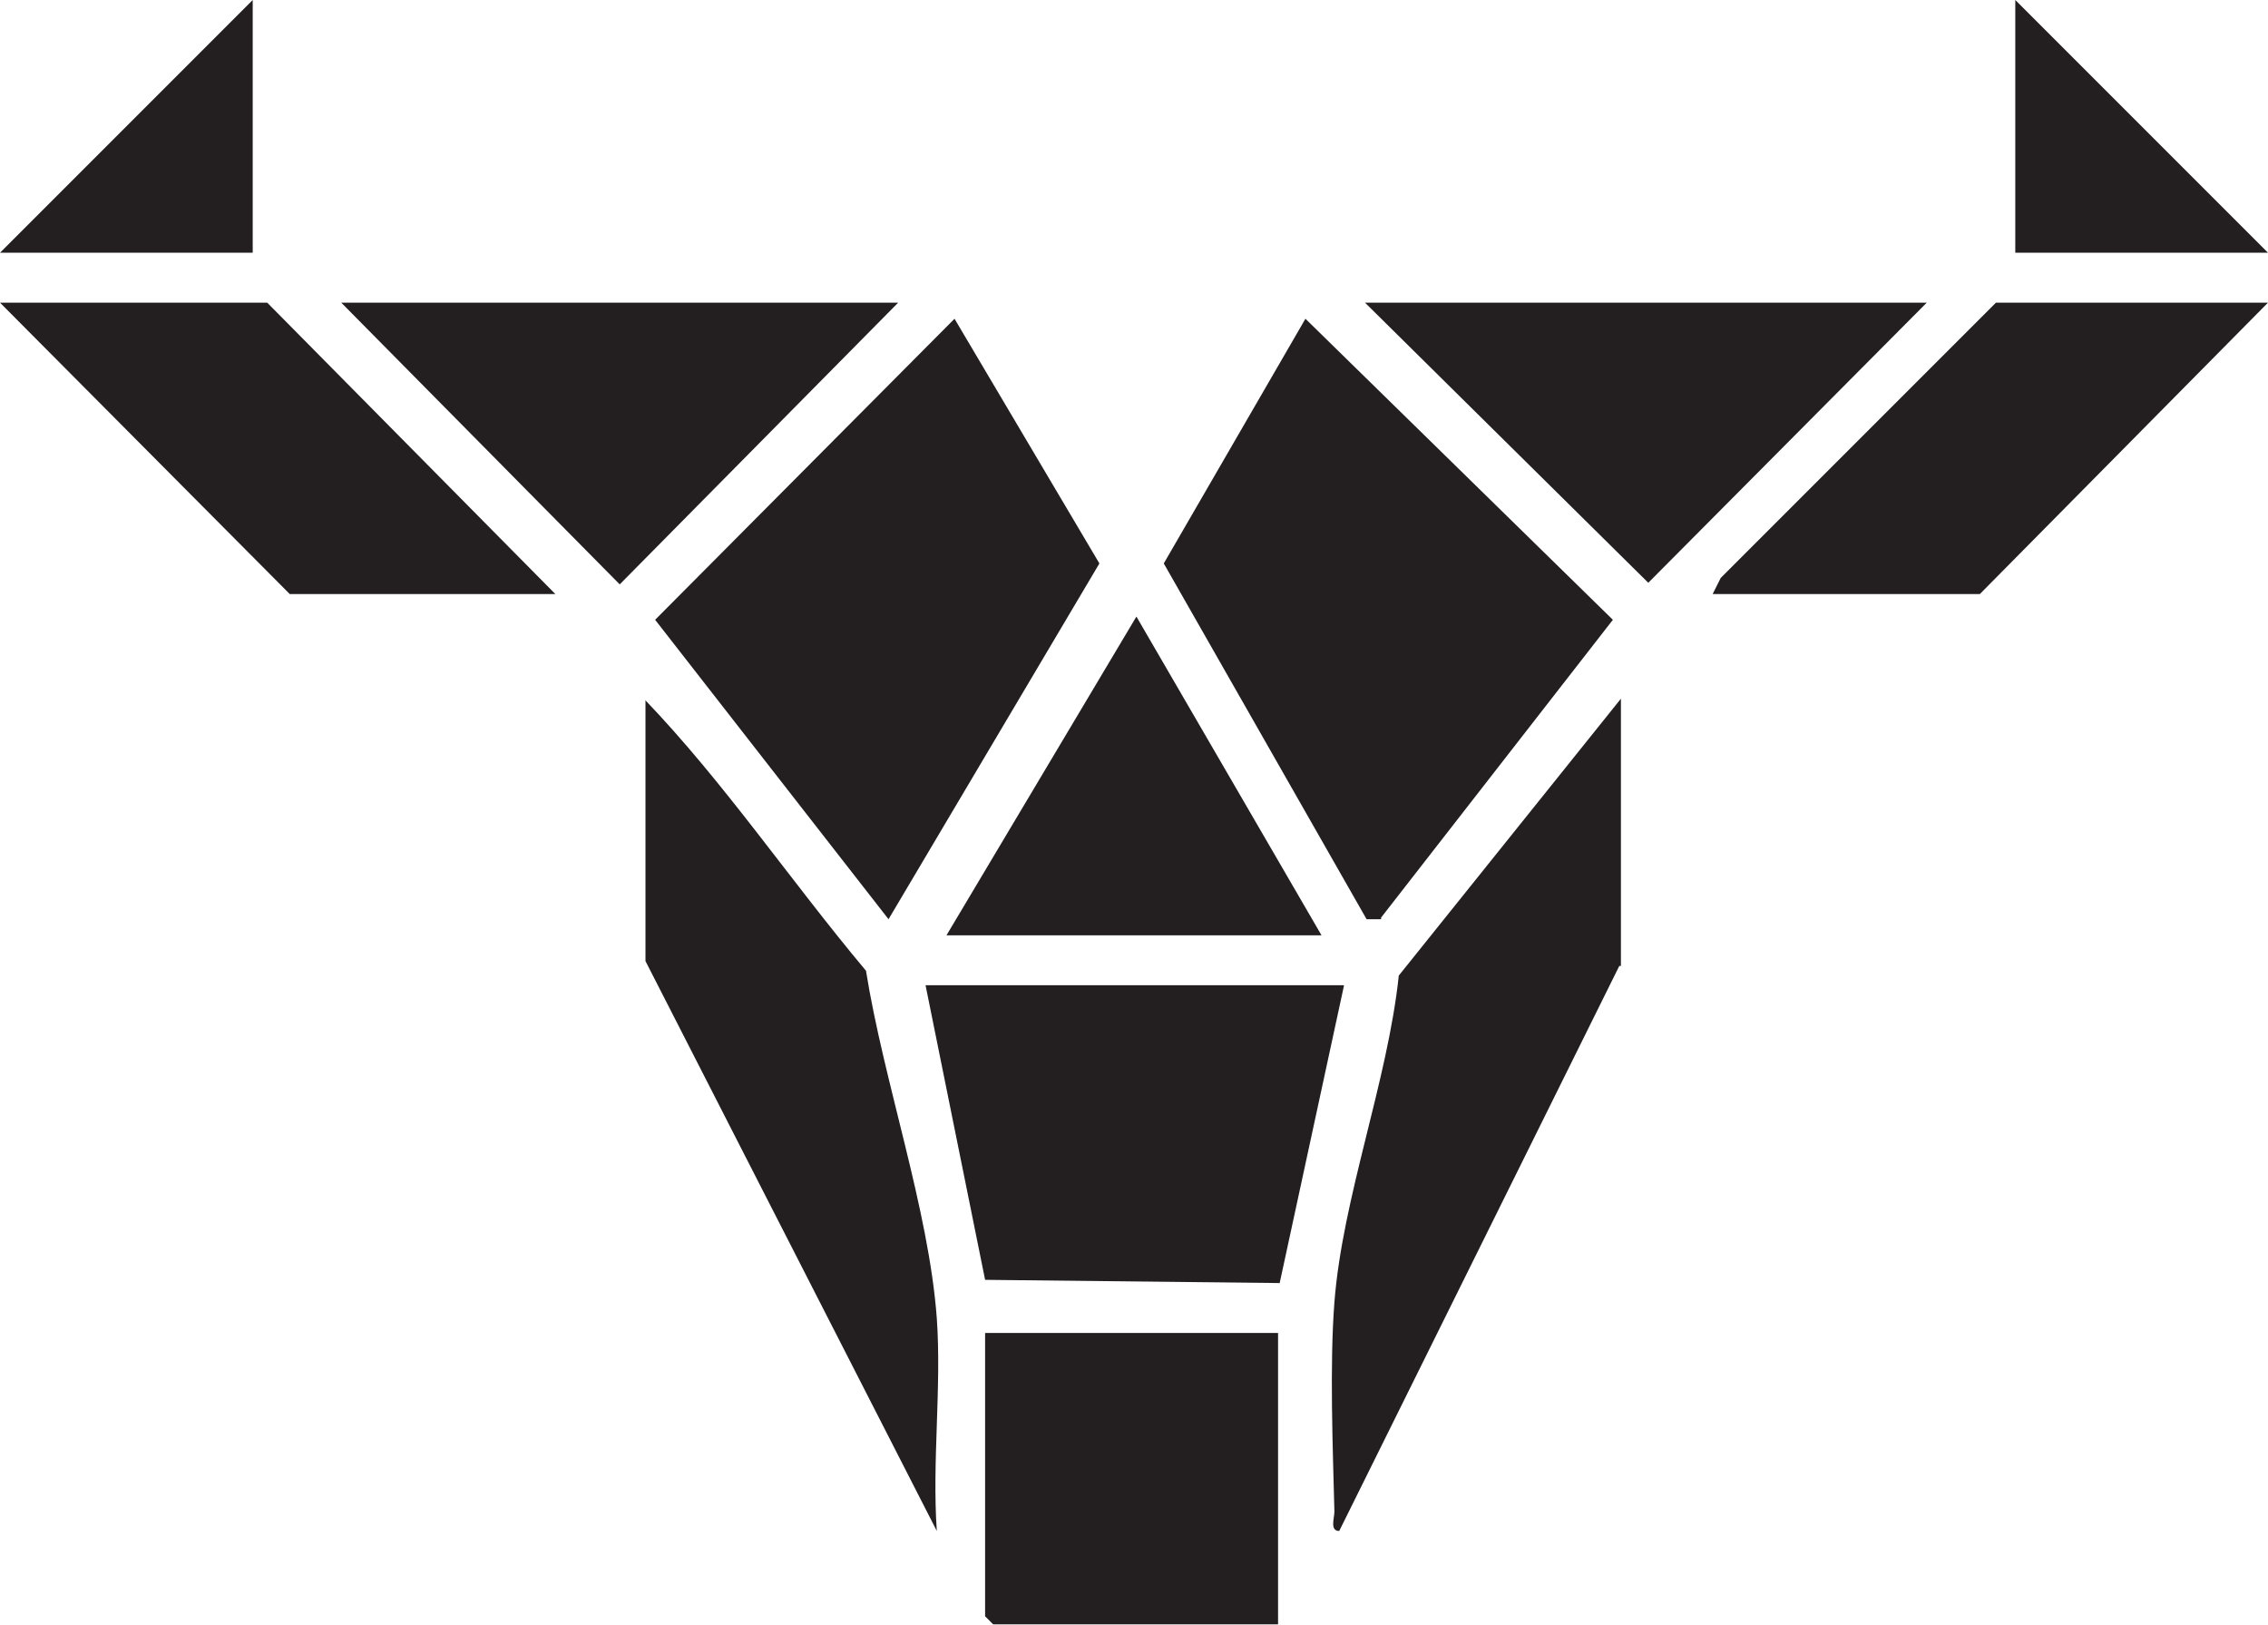
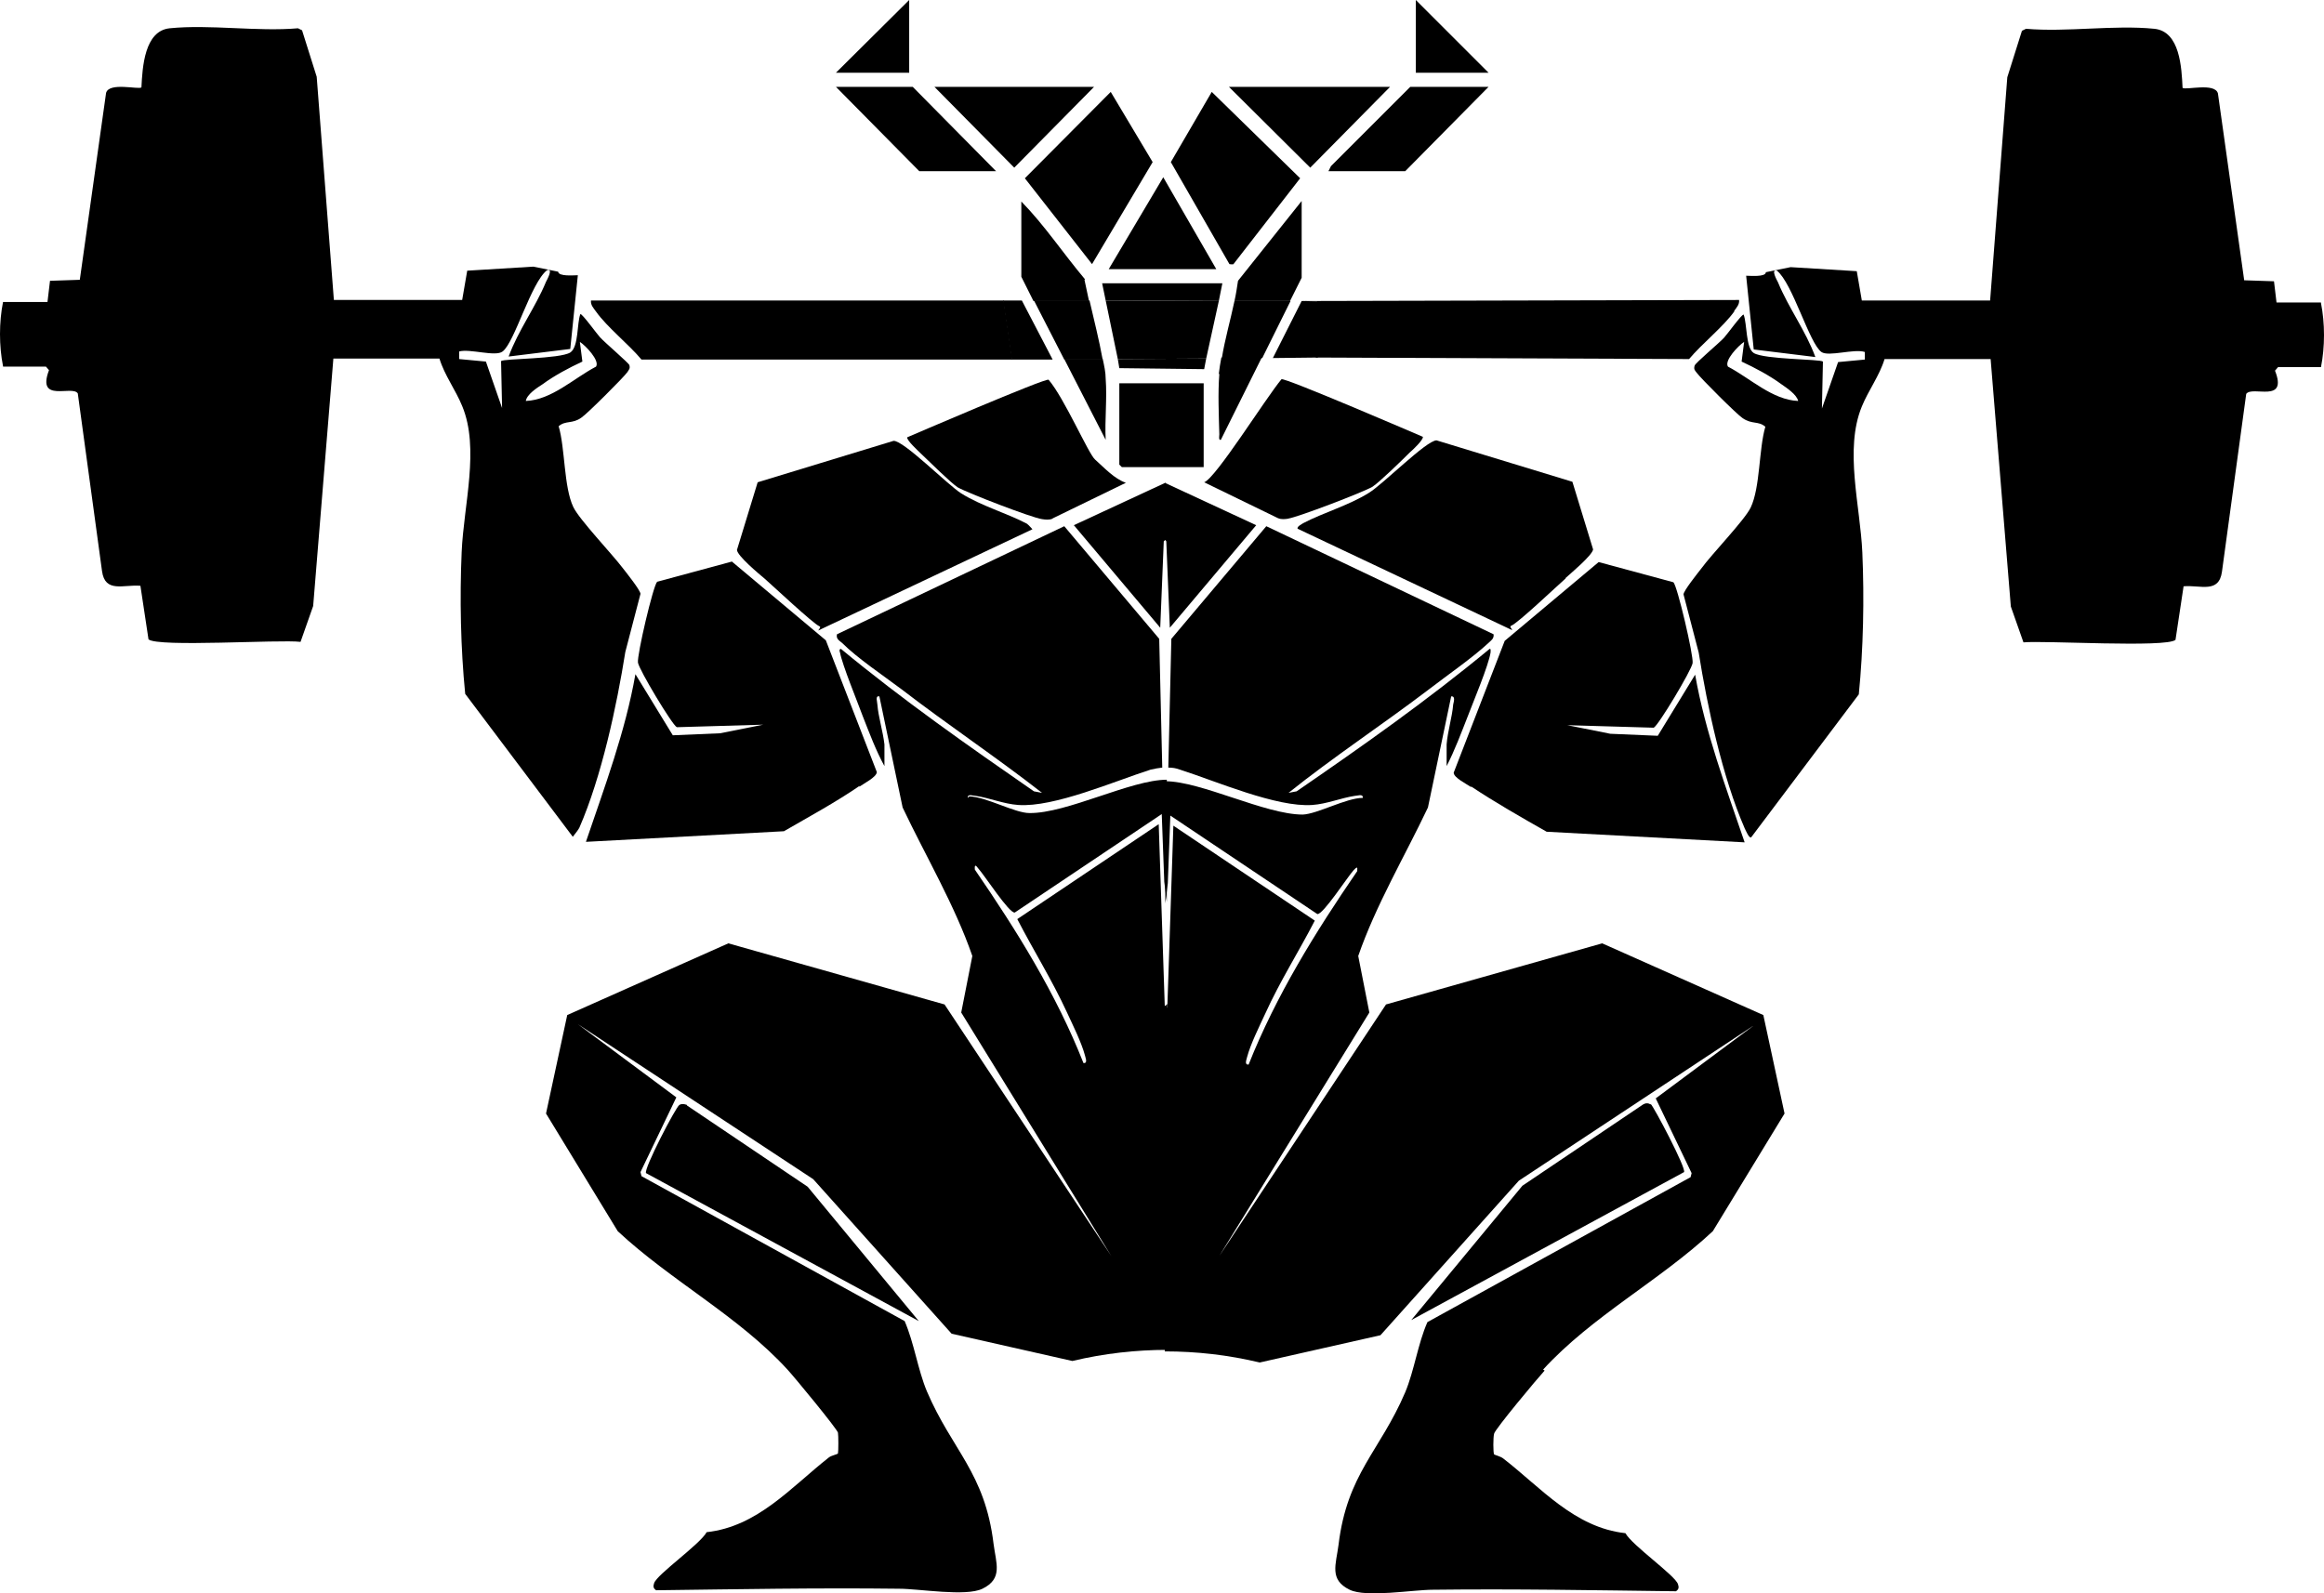
- <svg xmlns="http://www.w3.org/2000/svg" id="Layer_2" data-name="Layer 2" viewBox="0 0 14.09 10.09">
+ <svg xmlns="http://www.w3.org/2000/svg" id="Layer_2" data-name="Layer 2" viewBox="0 0 46.01 31.54">
  <defs>
    <style>
      .cls-1 {
-         fill: #231f20;
+         fill: none;
      }
    </style>
  </defs>
  <g id="Layer_1-2" data-name="Layer 1">
-     <g id="_5IyImg" data-name="5IyImg">
+     <g>
      <g>
-         <path class="cls-1" d="M8.58,5.71s-.06,0-.09,0l-1.26-2.21.88-1.52,1.91,1.87-1.44,1.85Z" />
-         <polygon class="cls-1" points="5.93 1.98 6.83 3.5 5.52 5.71 4.07 3.85 5.93 1.98" />
-         <polygon class="cls-1" points="8.35 6.12 7.95 7.97 6.12 7.95 5.75 6.12 8.35 6.12" />
-         <path class="cls-1" d="M4,4.34c.5.52.91,1.13,1.38,1.69.11.69.39,1.48.44,2.16.03.43-.03.89,0,1.32l-1.81-3.54v-1.62Z" />
-         <path class="cls-1" d="M10.06,6l-1.74,3.51c-.06,0-.03-.08-.03-.12-.01-.4-.03-.91,0-1.3.05-.65.33-1.37.4-2.03l1.38-1.72v1.66Z" />
-         <polygon class="cls-1" points="7.94 8.28 7.94 10.09 6.17 10.09 6.12 10.04 6.12 8.28 7.94 8.28" />
-         <polygon class="cls-1" points="11.97 1.88 10.24 3.62 8.48 1.88 11.97 1.88" />
-         <polygon class="cls-1" points="14.09 1.88 12.3 3.69 10.64 3.69 10.69 3.59 12.4 1.88 14.09 1.88" />
-         <polygon class="cls-1" points="5.58 1.88 3.85 3.63 2.12 1.88 5.58 1.88" />
-         <polygon class="cls-1" points="3.45 3.69 1.8 3.69 0 1.88 1.66 1.88 3.45 3.69" />
-         <polygon class="cls-1" points="5.88 5.81 7.06 3.83 8.21 5.81 5.88 5.81" />
-         <polygon class="cls-1" points="1.57 1.57 0 1.57 1.57 0 1.57 1.57" />
-         <polygon class="cls-1" points="14.09 1.57 12.52 1.57 12.52 0 14.09 1.57" />
+         <path class="cls-1" d="M35.28,7.6c-.23-.17-.53-.33-.79-.45l.05-.39c-.11.07-.4.37-.32.49.44.23.88.66,1.39.68-.02-.13-.22-.26-.33-.33Z" />
+         <path d="M45.95,5.99h-.88l-.05-.42-.59-.02-.52-3.7c-.06-.22-.64-.06-.7-.11-.02-.4-.05-1.12-.56-1.17-.8-.08-1.73.07-2.54,0l-.08.04-.29.92-.34,4.42h-2.54l-.1-.58-1.31-.08s0,0,0,0l-.49.1s0,0,0,0c0,.1-.31.07-.39.07l.15,1.46,1.22.15c-.19-.52-.53-.97-.74-1.48-.02-.04-.15-.27-.02-.23.31.25.64,1.44.88,1.61.14.1.65-.07.86,0v.15s-.53.05-.53.05l-.32.92.02-.93c-.05-.05-1.16-.04-1.37-.17-.16-.1-.13-.58-.2-.76-.03-.02-.34.41-.39.46-.09.1-.57.5-.58.55-.02.07,0,.09.04.14.07.1.8.83.91.9.19.13.31.05.45.17-.13.44-.1,1.2-.29,1.6-.12.25-.77.92-.98,1.21-.07.09-.35.44-.35.51l.3,1.15c.17,1.07.47,2.47.91,3.48.02.04.09.21.13.18l2.13-2.83c.09-.9.11-1.9.07-2.81-.04-.92-.36-2.04-.01-2.89.13-.32.35-.61.45-.94h2.1l.4,4.9.25.71c.41-.04,2.83.11,3.01-.05l.16-1.06c.33-.03.7.15.76-.29l.48-3.52c.12-.17.83.2.57-.46l.06-.07h.85c.08-.4.08-.87,0-1.27ZM34.21,7.26c-.08-.12.21-.42.32-.49l-.05.39c.26.12.56.28.79.45.1.07.3.2.33.33-.51-.02-.95-.45-1.39-.68Z" />
      </g>
+       <g>
+         <path class="cls-1" d="M23.11,19.94l.12-3.61,2.8,1.88c-.32.62-.69,1.21-.98,1.84-.12.26-.29.6-.36.86-.01.05-.06.16.03.15.54-1.37,1.32-2.62,2.15-3.83.01-.11-.02-.09-.07-.02-.12.13-.61.89-.72.87l-2.91-1.95-.05,1.34-.05.4v2.02l.05.05Z" />
+         <path d="M30.55,27.12c.97-1.06,2.31-1.76,3.36-2.74l1.42-2.33-.42-1.95-3.19-1.42-4.28,1.21-3.3,4.98,2.97-4.82-.22-1.12c.35-1.01.92-1.97,1.38-2.94l.46-2.2c.09-.01.05.11.04.16-.02.25-.11.53-.13.79v.43c.16-.31.29-.66.42-.99.11-.29.41-1,.45-1.26,0-.03.01-.08-.02-.07-1.22,1.01-2.51,1.92-3.82,2.82l-.16.03c.9-.72,1.86-1.35,2.78-2.05.35-.27.87-.63,1.18-.92.05-.05.11-.08.1-.17l-4.5-2.14-1.88,2.23-.06,2.55c.08,0,.15.01.23.04.72.23,1.91.75,2.62.7.29-.02.57-.14.84-.18.05,0,.17-.05.16.04-.33,0-.9.32-1.19.33-.74,0-2.01-.66-2.72-.66v2.42l.05-.4.05-1.34,2.91,1.95c.11.02.6-.74.72-.87.06-.06.08-.08.07.02-.83,1.21-1.61,2.47-2.15,3.83-.09.01-.04-.1-.03-.15.07-.26.24-.6.36-.86.29-.64.66-1.22.98-1.84l-2.8-1.88-.12,3.61-.05-.05v6.85c.63,0,1.25.07,1.88.22l2.39-.54,2.74-3.06,4.66-3.08-1.95,1.45.71,1.48-.02.08-5.21,2.87c-.19.43-.26.96-.44,1.39-.5,1.17-1.15,1.61-1.32,3.02-.05.39-.19.69.22.89.33.16,1.25,0,1.65,0,1.6-.02,3.21.01,4.81.03.06-.04.06-.08.04-.14-.05-.17-.91-.77-1.04-1.01-1.01-.11-1.67-.9-2.42-1.48-.05-.04-.17-.07-.18-.08-.02-.03-.02-.34,0-.41.01-.08.87-1.11,1-1.25Z" />
+         <path d="M29.12,15.57c.48.32.99.61,1.5.9l3.92.21c-.37-1.09-.78-2.18-.98-3.32l-.74,1.21-.94-.04-.85-.17,1.71.05c.09-.04.75-1.14.77-1.28.02-.15-.3-1.52-.38-1.6l-1.48-.4-1.86,1.56-1.01,2.61c0,.1.25.22.35.29Z" />
+         <path d="M34.33,6.16c.05-.07.11-.13.1-.22l-8.36.02s.02.09.02.1l-.04,1.02,7.39.03c.25-.3.68-.64.9-.95Z" />
+         <path d="M32.68,21.87c-.05-.03-.1-.03-.15,0l-2.39,1.61-2.2,2.66,5.4-2.93c.05-.07-.6-1.3-.66-1.35Z" />
+         <path d="M23.16,12.43l1.71-2.03-1.81-.84v1.13s.02.01.03.03l.07,1.71Z" />
+         <path d="M30.99,11.45c.11-.1.53-.45.55-.57l-.41-1.34-2.69-.82c-.2,0-1.06.87-1.34,1.04-.4.25-.9.39-1.3.6-.03.02-.13.07-.11.11l4.23,2c.06.02-.06-.06,0-.08.13-.05.91-.79,1.08-.94Z" />
+         <path d="M25.5,10.27c.2-.03,1.48-.52,1.67-.63.15-.1.58-.52.74-.68.06-.05.27-.25.26-.31,0,0-2.76-1.19-2.8-1.14-.31.37-1.3,1.96-1.53,2.04l1.46.71c.07.03.14.02.21.01Z" />
+       </g>
+       <g>
+         <path class="cls-1" d="M10.73,7.61c.23-.17.53-.33.79-.45l-.05-.39c.11.07.4.37.32.49-.44.23-.88.66-1.39.68.02-.13.22-.26.33-.33Z" />
+         <path d="M.06,7.26h.85l.06.07c-.25.66.46.29.57.46l.48,3.52c.06.44.43.26.76.29l.16,1.06c.18.16,2.6,0,3.01.05l.25-.71.4-4.9h2.1c.1.33.32.62.45.94.35.84.03,1.96-.01,2.89-.04.91-.02,1.91.07,2.81l2.13,2.83s.12-.15.13-.18c.44-1.01.74-2.41.91-3.48l.3-1.15c0-.07-.28-.42-.35-.51-.22-.29-.86-.96-.98-1.21-.19-.4-.16-1.16-.29-1.6.14-.12.27-.04.45-.17.11-.07.84-.8.91-.9.03-.05.06-.07.04-.14-.01-.04-.49-.45-.58-.55-.05-.05-.36-.48-.39-.46-.07.17-.03.65-.2.76-.21.13-1.32.12-1.37.17l.02.93-.32-.92-.53-.05v-.15c.21-.06.72.11.86,0,.24-.18.56-1.36.88-1.61.13-.04,0,.19-.02.23-.21.51-.55.96-.74,1.48l1.22-.15.15-1.46c-.08,0-.38.03-.39-.07,0,0,0,0,0,0l-.49-.1s0,0,0,0l-1.31.08-.1.58h-2.54s-.34-4.42-.34-4.42l-.29-.92-.08-.04c-.81.07-1.74-.08-2.54,0-.5.05-.54.77-.56,1.17-.05.05-.64-.11-.7.11l-.52,3.7-.59.02-.05.42H.06c-.08.4-.08.87,0,1.27ZM10.41,7.94c.02-.13.22-.26.33-.33.23-.17.53-.33.79-.45l-.05-.39c.11.07.4.37.32.49-.44.23-.88.66-1.39.68Z" />
+       </g>
+       <g>
+         <path d="M24.42,5.23l1.32-1.7-1.75-1.71-.81,1.39,1.16,2.02s.06.01.09,0Z" />
+         <polygon points="21.62 5.23 22.82 3.21 21.99 1.82 20.29 3.53 21.62 5.23" />
+         <polygon points="24.2 5.61 21.82 5.61 21.89 5.95 24.13 5.96 24.2 5.61" />
+         <polygon points="22.16 7.29 23.84 7.31 23.88 7.1 22.13 7.11 22.16 7.29" />
+         <path d="M21.48,5.53c-.43-.51-.8-1.07-1.26-1.54v1.49l.24.48h1.1c-.03-.14-.06-.28-.09-.42Z" />
+         <path d="M21.83,7.11h-.76s.82,1.6.82,1.6c-.02-.39.03-.82,0-1.21,0-.13-.03-.26-.06-.4Z" />
+         <path d="M25.77,5.5v-1.52l-1.26,1.58c-.02.13-.04.27-.07.4h1.1s.23-.46.23-.46Z" />
+         <path d="M24.14,7.41c-.03.36-.01.83,0,1.19,0,.04-.02.12.03.11l.81-1.63h-.8c-.02.11-.04.22-.05.32Z" />
+         <polygon points="22.16 9.2 22.21 9.25 23.83 9.25 23.83 7.59 22.16 7.59 22.16 9.2" />
+         <polygon points="27.52 1.72 24.33 1.72 25.94 3.32 27.52 1.72" />
+         <polygon points="26.35 3.29 26.3 3.39 27.82 3.39 29.47 1.72 27.92 1.72 26.35 3.29" />
+         <polygon points="21.66 1.72 18.5 1.72 20.08 3.32 21.66 1.72" />
+         <polygon points="19.72 3.39 18.07 1.72 16.55 1.72 18.2 3.39 19.72 3.39" />
+         <polygon points="24.08 5.33 23.03 3.51 21.95 5.33 24.08 5.33" />
+         <polygon points="18 0 16.55 1.44 18 1.44 18 0" />
+         <polygon points="28.03 0 28.03 1.44 29.47 1.44 28.03 0" />
+         <path d="M20.55,7.12h.29s-.61-1.17-.61-1.17h-.37s.17,1.17.17,1.17h.51Z" />
+         <polygon points="25.2 7.09 26.09 7.08 26.21 5.97 25.77 5.96 25.2 7.09" />
+         <polygon points="21.89 5.95 22.13 7.11 23.88 7.1 24.13 5.96 21.89 5.95" />
+         <path d="M21.57,5.95h-1.1s.6,1.17.6,1.17h.76c-.07-.39-.17-.78-.26-1.17Z" />
+         <path d="M24.44,5.96c-.08.38-.19.76-.25,1.13h.8s.56-1.13.56-1.13h-1.1Z" />
+         <path class="cls-1" d="M22.97,16.14l-2.91,1.95c-.11.02-.6-.74-.72-.87-.06-.06-.08-.08-.07.02.83,1.21,1.61,2.47,2.15,3.83.09.01.04-.1.03-.15-.07-.26-.24-.6-.36-.86-.29-.64-.66-1.22-.98-1.84l2.8-1.88.12,3.61.05-.05v-2.02l-.05-.4-.05-1.34Z" />
+         <path d="M19.16,15.8c-.01-.09.11-.04.16-.04.27.04.55.16.84.18.71.05,1.9-.47,2.62-.7.08-.02.15-.03.23-.04l-.06-2.55-1.88-2.23-4.5,2.14c-.02.09.04.12.1.17.3.3.82.65,1.18.92.91.7,1.87,1.34,2.78,2.05l-.16-.03c-1.3-.9-2.6-1.81-3.82-2.82-.04,0-.03.05-.02.07.05.26.34.96.45,1.26.13.33.26.68.43.99v-.43c-.03-.26-.12-.54-.14-.79,0-.05-.05-.18.04-.16l.46,2.2c.46.97,1.03,1.93,1.38,2.94l-.22,1.12,2.97,4.82-3.3-4.98-4.28-1.21-3.19,1.42-.42,1.95,1.42,2.33c1.05.98,2.39,1.68,3.36,2.74.13.14.98,1.17,1,1.25.01.06.01.37,0,.41-.01.02-.13.04-.18.08-.75.59-1.41,1.37-2.42,1.48-.13.24-.99.84-1.04,1.01-.02.06-.02.1.04.14,1.6-.02,3.21-.05,4.81-.03.4,0,1.32.16,1.65,0,.41-.2.27-.5.22-.89-.17-1.41-.82-1.85-1.32-3.02-.18-.43-.25-.95-.44-1.39l-5.21-2.87-.02-.08.71-1.48-1.95-1.45,4.66,3.07,2.74,3.06,2.39.54c.63-.15,1.26-.22,1.88-.22v-6.85l-.05.05-.12-3.61-2.8,1.88c.32.62.69,1.21.98,1.84.12.26.29.6.36.86.01.05.06.16-.03.15-.54-1.37-1.32-2.62-2.15-3.83-.01-.11.02-.09.07-.02.12.13.61.89.72.87l2.91-1.95.05,1.34.05.4v-2.42c-.71,0-1.98.67-2.72.66-.29,0-.85-.32-1.19-.33Z" />
+         <path d="M17.01,15.58c.1-.07.34-.19.35-.29l-1.01-2.61-1.86-1.56-1.48.4c-.08.08-.4,1.45-.38,1.6.02.14.68,1.24.77,1.28l1.71-.05-.85.17-.94.04-.74-1.21c-.2,1.14-.61,2.23-.98,3.32l3.92-.21c.5-.29,1.02-.57,1.5-.9Z" />
+         <path d="M12.7,7.12h7.34l-.17-1.17h-8.17c-.01.09.05.15.1.22.22.31.65.65.9.95Z" />
+         <path d="M19.87,5.94l.17,1.17s-.15-1.17-.17-1.17Z" />
+         <path d="M13.6,21.88s-.09-.04-.15,0c-.07.04-.71,1.27-.66,1.35l5.4,2.93-2.2-2.66-2.39-1.61Z" />
+         <path d="M22.97,12.43l.07-1.71s.02-.02.03-.03v-1.13l-1.81.84,1.71,2.03Z" />
+         <path d="M16.21,12.48l4.23-2s-.08-.09-.11-.11c-.4-.21-.9-.35-1.3-.6-.27-.17-1.14-1.05-1.34-1.04l-2.69.82-.41,1.34c.01.12.43.47.55.57.17.15.96.89,1.08.94.06.02-.06.1,0,.08Z" />
+         <path d="M20.83,10.27l1.46-.71c-.23-.08-.42-.29-.61-.46-.13-.11-.61-1.22-.92-1.58-.04-.05-2.8,1.14-2.8,1.14-.01.06.21.26.26.31.17.16.59.58.74.68.19.11,1.46.6,1.67.63.07.01.14.02.21-.01Z" />
+       </g>
+       <polyline points="26.07 5.96 25.77 5.96 26.07 5.97" />
    </g>
  </g>
</svg>
